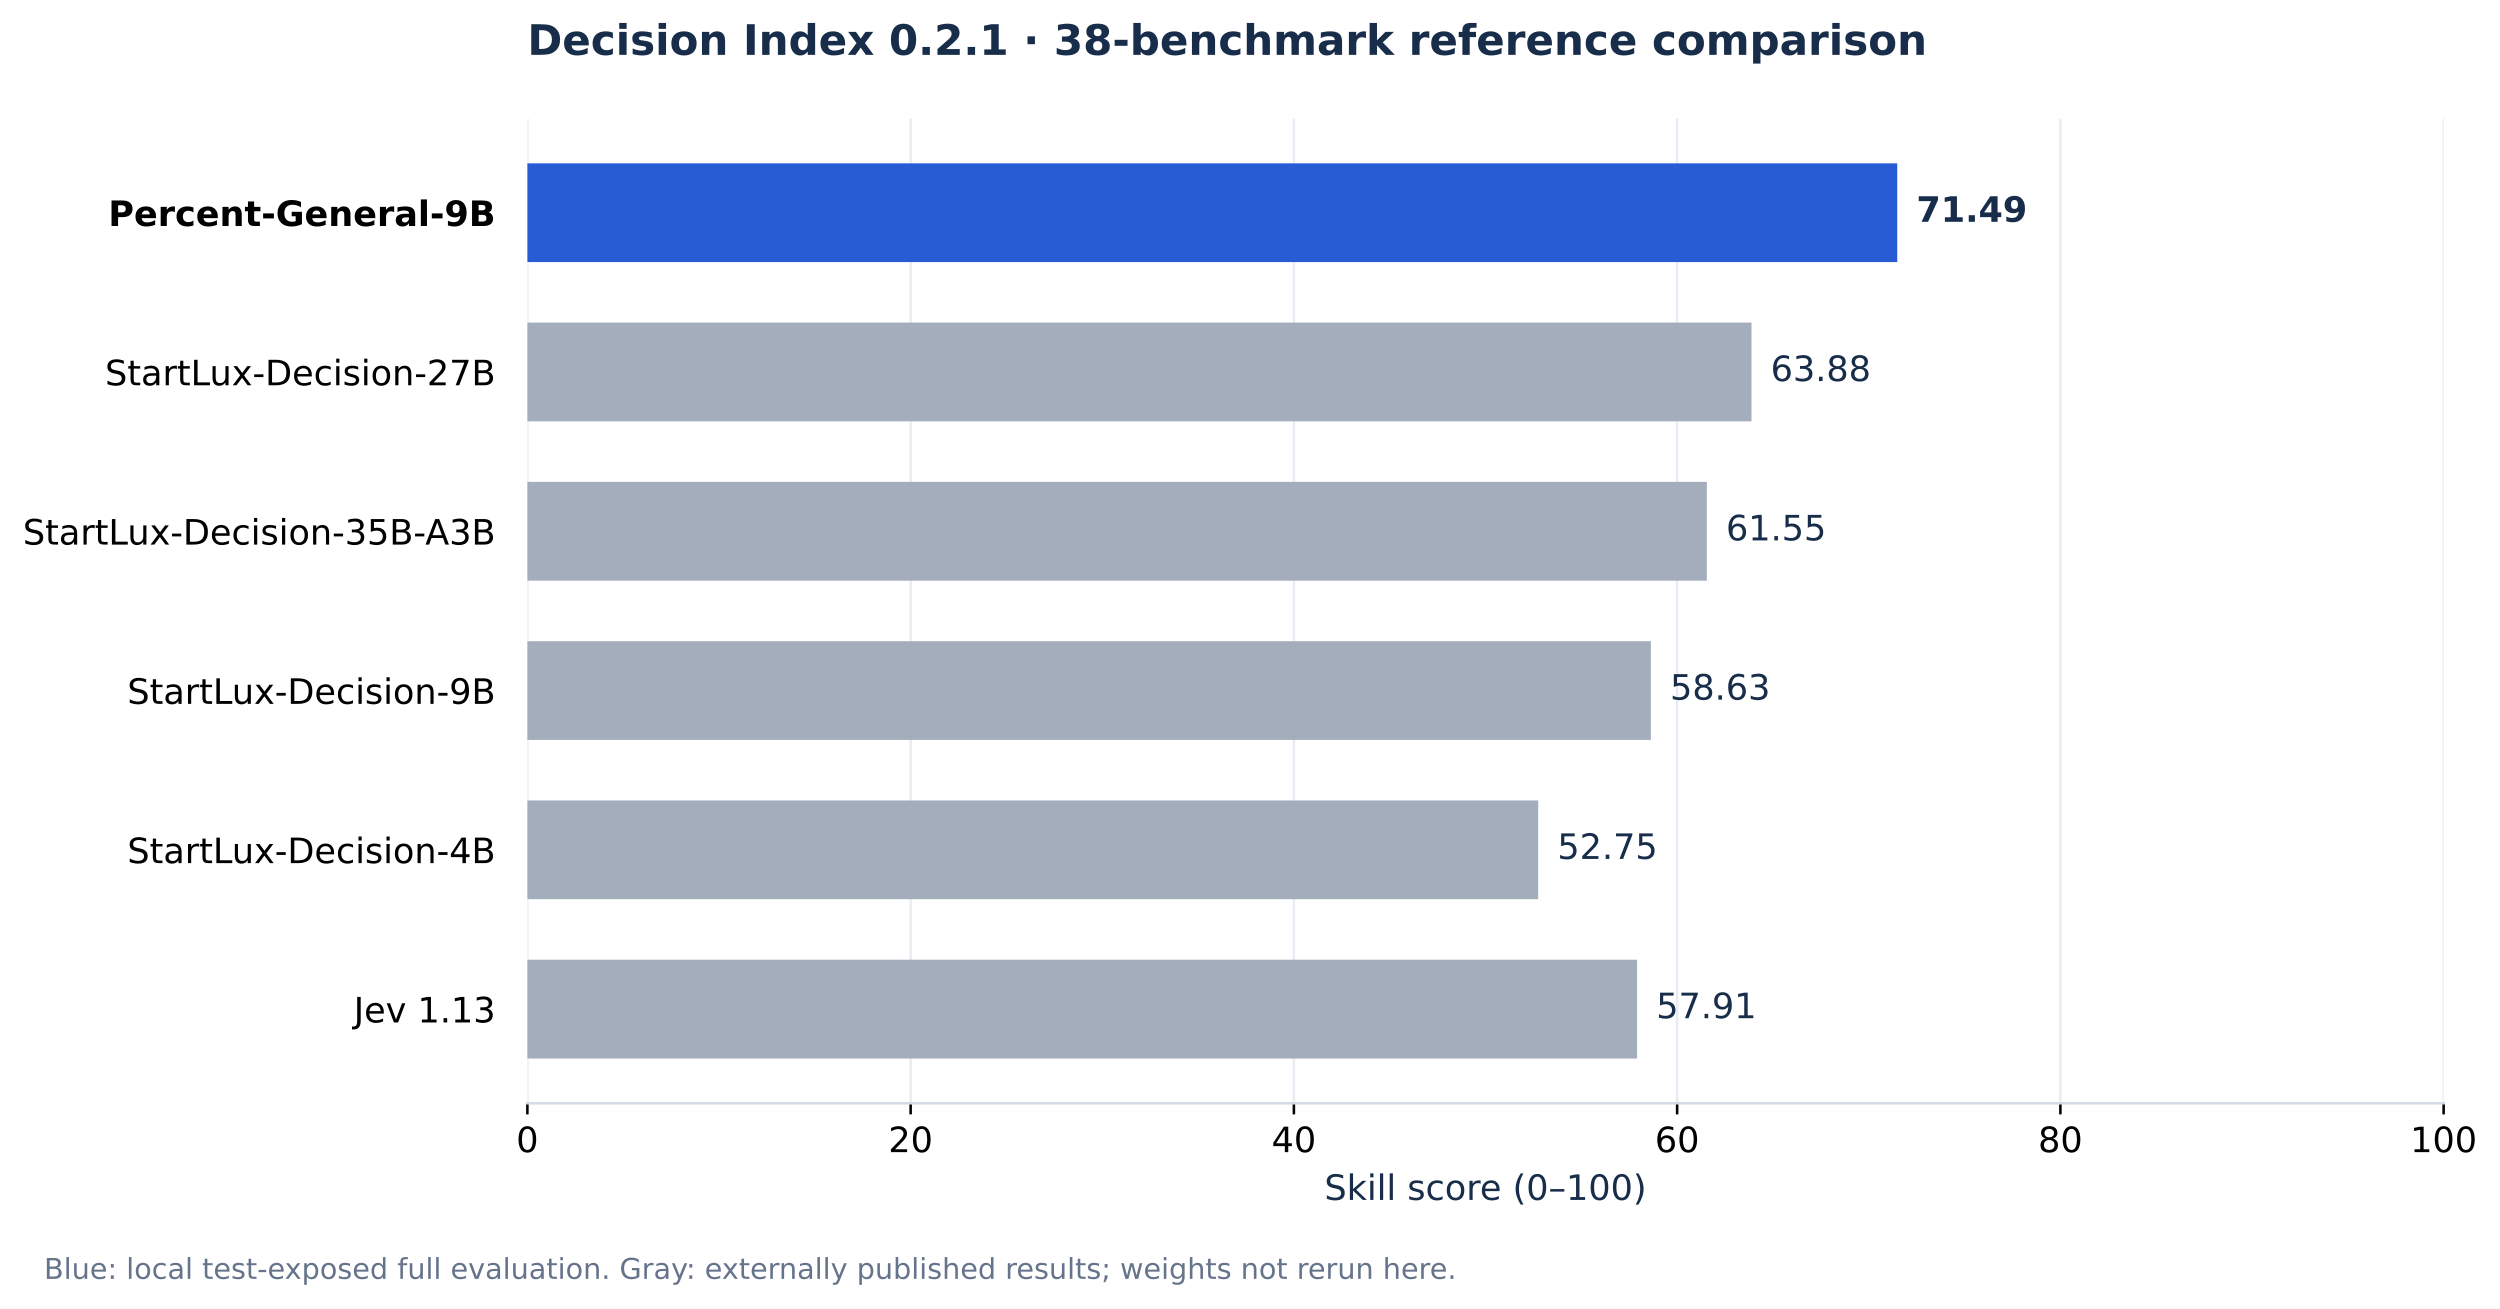
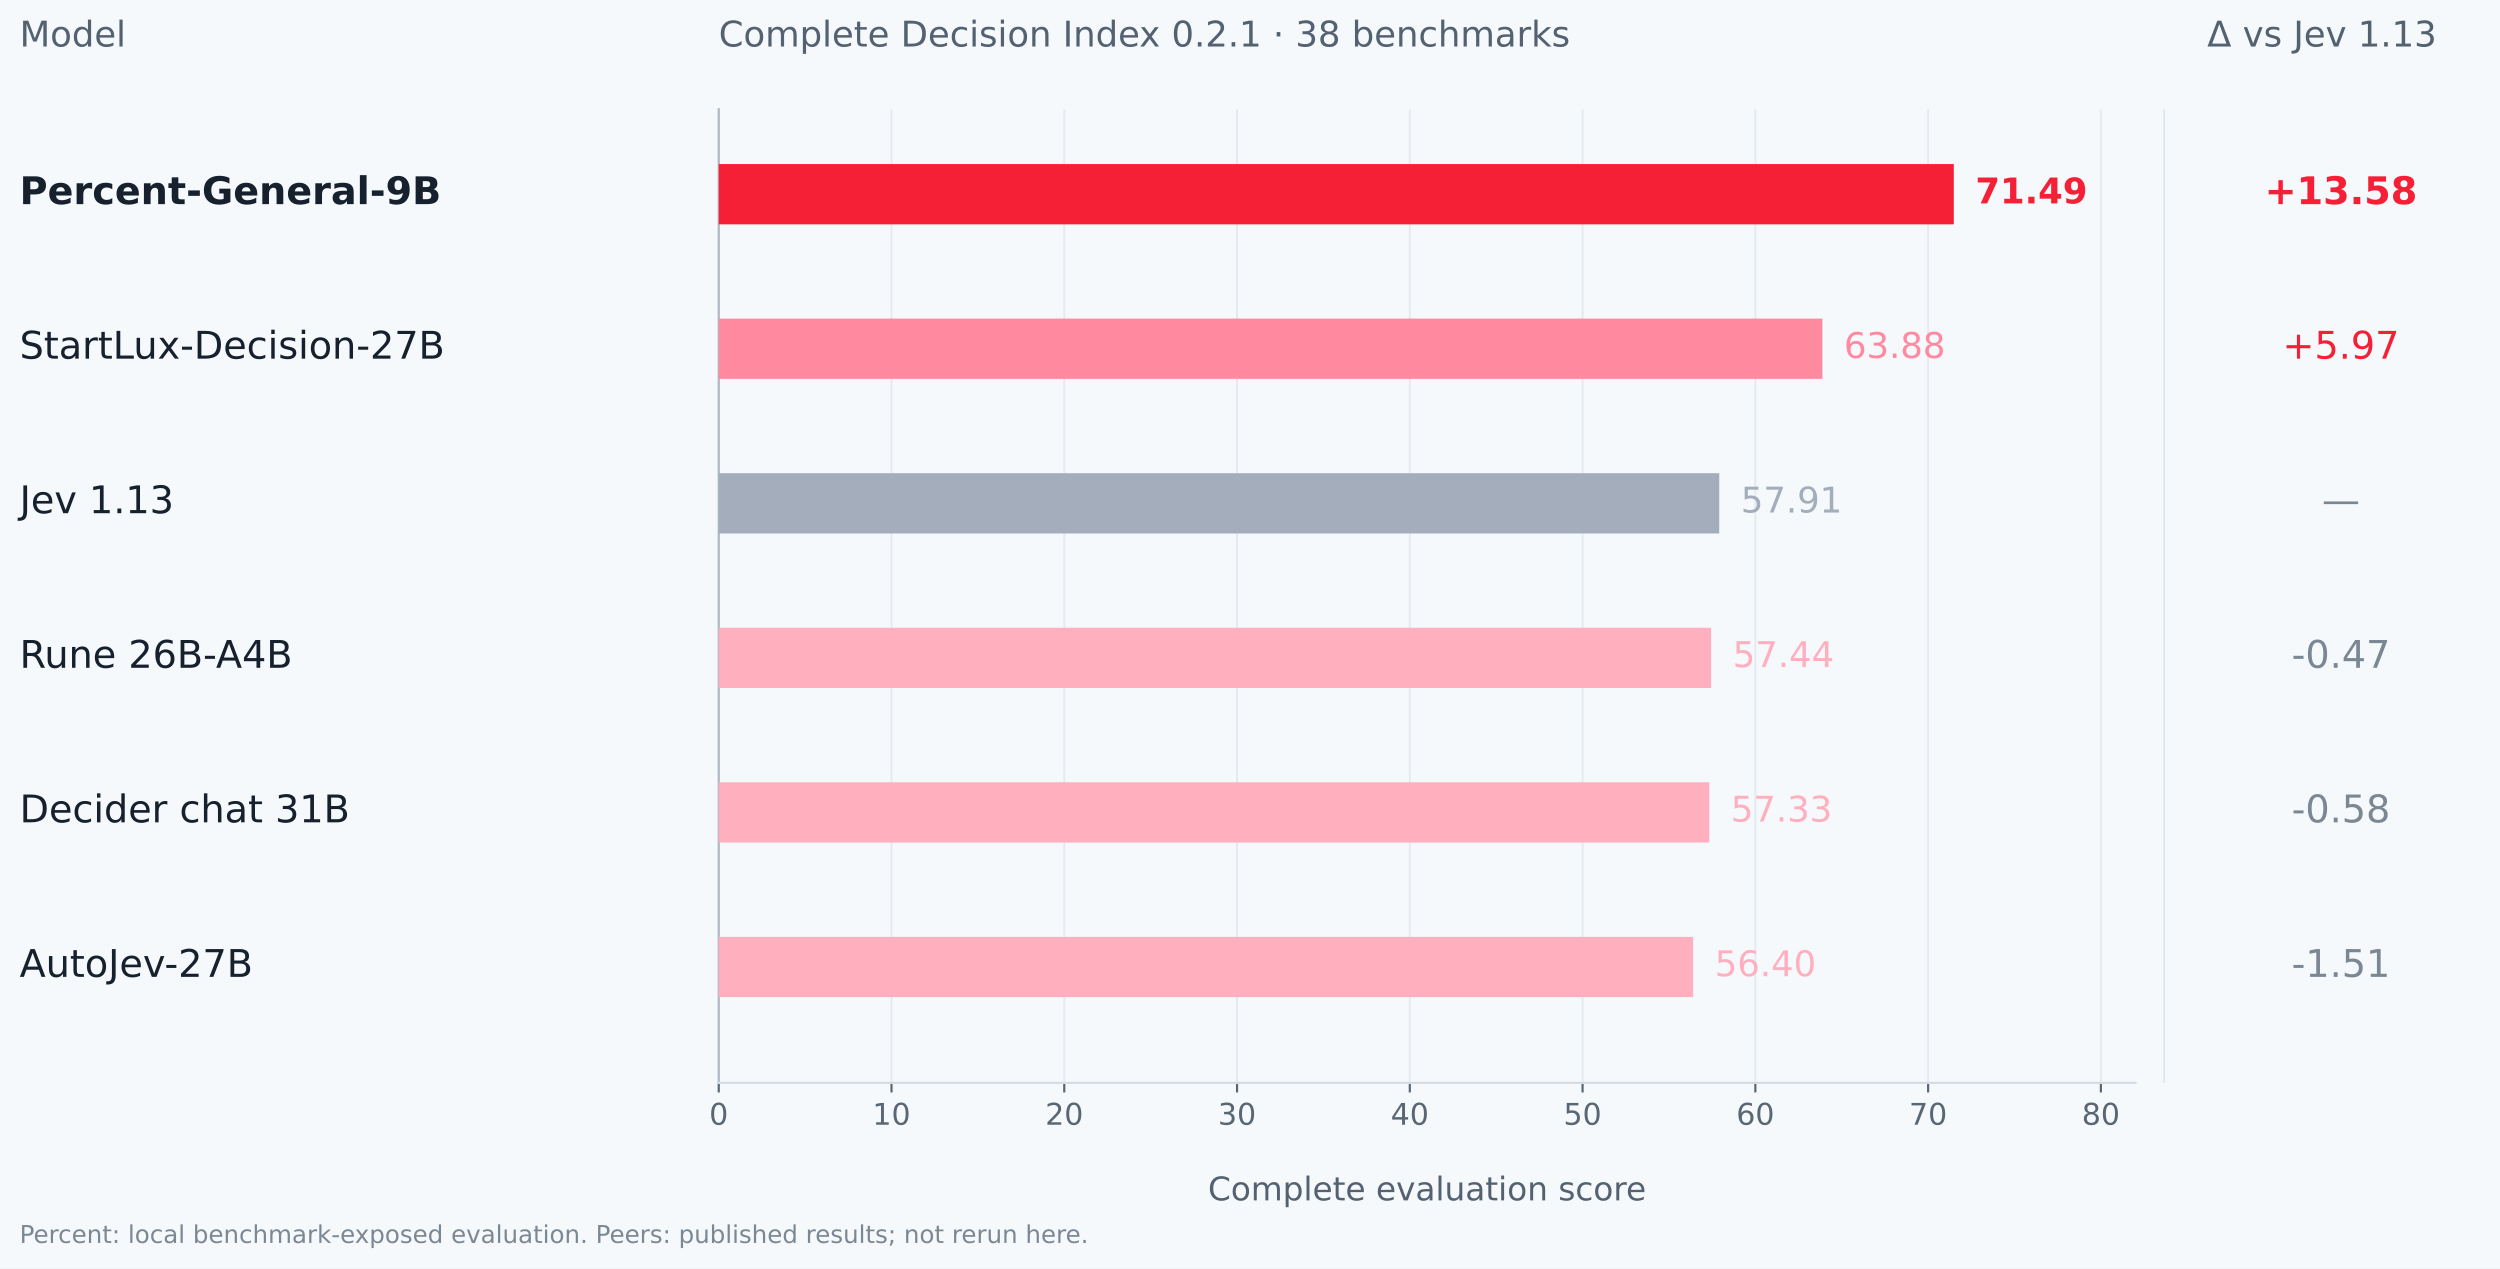
- <svg xmlns="http://www.w3.org/2000/svg" xmlns:xlink="http://www.w3.org/1999/xlink" width="785.004pt" height="410.928pt" viewBox="0 0 785.004 410.928" version="1.1">
+ <svg xmlns="http://www.w3.org/2000/svg" xmlns:xlink="http://www.w3.org/1999/xlink" width="917.64pt" height="465.6pt" viewBox="0 0 917.64 465.6" version="1.1">
  <defs>
    <style type="text/css">*{stroke-linejoin: round; stroke-linecap: butt}</style>
  </defs>
  <g id="figure_1">
    <g id="patch_1">
-       <path d="M 0 410.928  L 785.004 410.928  L 785.004 0  L 0 0  z " style="fill: #ffffff" />
+       <path d="M 0 465.6  L 917.64 465.6  L 917.64 0  L 0 0  z " style="fill: #f5f9fc" />
    </g>
    <g id="axes_1">
+       <g id="text_1">
+         <text style="font-weight: 700; font-size: 14px; font-family: 'DejaVu Sans'; text-anchor: start; fill: #17212e" x="7.2" y="74.918" transform="rotate(-0 7.2 74.91752)">Percent-General-9B</text>
+       </g>
+       <g id="text_2">
+         <text style="font-size: 14px; font-family: 'DejaVu Sans'; text-anchor: start; fill: #17212e" x="7.2" y="131.649" transform="rotate(-0 7.2 131.6489)">StartLux-Decision-27B</text>
+       </g>
+       <g id="text_3">
+         <text style="font-size: 14px; font-family: 'DejaVu Sans'; text-anchor: start; fill: #17212e" x="7.2" y="188.38" transform="rotate(-0 7.2 188.3798)">Jev 1.13</text>
+       </g>
+       <g id="text_4">
+         <text style="font-size: 14px; font-family: 'DejaVu Sans'; text-anchor: start; fill: #17212e" x="7.2" y="245.111" transform="rotate(-0 7.2 245.1113)">Rune 26B-A4B</text>
+       </g>
+       <g id="text_5">
+         <text style="font-size: 14px; font-family: 'DejaVu Sans'; text-anchor: start; fill: #17212e" x="7.2" y="301.843" transform="rotate(-0 7.2 301.8432)">Decider chat 31B</text>
+       </g>
+       <g id="text_6">
+         <text style="font-size: 14px; font-family: 'DejaVu Sans'; text-anchor: start; fill: #17212e" x="7.2" y="358.574" transform="rotate(-0 7.2 358.5741)">AutoJev-27B</text>
+       </g>
+       <g id="text_7">
+         <text style="font-size: 13px; font-family: 'DejaVu Sans'; text-anchor: start; fill: #536171" x="7.2" y="17.078" transform="rotate(-0 7.2 17.07797)">Model</text>
+       </g>
+     </g>
+     <g id="axes_2">
      <g id="patch_2">
-         <path d="M 165.599 346.426  L 767.306 346.426  L 767.306 37.23  L 165.599 37.23  z " style="fill: #ffffff" />
+         <path d="M 263.817 397.486  L 783.825 397.486  L 783.825 40.078  L 263.817 40.078  z " style="fill: #f5f9fc" />
      </g>
      <g id="matplotlib.axis_1">
        <g id="xtick_1">
          <g id="line2d_1">
-             <path d="M 165.599 346.426  L 165.599 37.23  " clip-path="url(#p6db034eb1e)" style="fill: none; stroke: #e8edf4; stroke-width: 0.8; stroke-linecap: square" />
+             <path d="M 263.817 397.486  L 263.817 40.078  " clip-path="url(#p653a524bcb)" style="fill: none; stroke: #dfe6ec; stroke-opacity: 0.8; stroke-width: 0.7; stroke-linecap: square" />
          </g>
          <g id="line2d_2">
            <defs>
-               <path id="m048ce8d014" d="M 0 0  L 0 3.5  " style="stroke: #000000; stroke-width: 0.8" />
+               <path id="mef9430c6c2" d="M 0 0  L 0 3.5  " style="stroke: #596674; stroke-width: 0.8" />
            </defs>
            <g>
-               <use xlink:href="#m048ce8d014" x="165.599" y="346.426" style="stroke: #000000; stroke-width: 0.8" />
-             </g>
-           </g>
-           <g id="text_1">
-             <text style="font-size: 11px; font-family: 'DejaVu Sans'; text-anchor: middle" x="165.599" y="361.783" transform="rotate(-0 165.5986 361.7834)">0</text>
+               <use xlink:href="#mef9430c6c2" x="263.817" y="397.486" style="fill: #596674; stroke: #596674; stroke-width: 0.8" />
+             </g>
+           </g>
+           <g id="text_8">
+             <text style="font-size: 11px; font-family: 'DejaVu Sans'; text-anchor: middle; fill: #596674" x="263.817" y="412.843" transform="rotate(-0 263.817 412.8434)">0</text>
          </g>
        </g>
        <g id="xtick_2">
          <g id="line2d_3">
-             <path d="M 285.94 346.426  L 285.94 37.23  " clip-path="url(#p6db034eb1e)" style="fill: none; stroke: #e8edf4; stroke-width: 0.8; stroke-linecap: square" />
+             <path d="M 327.233 397.486  L 327.233 40.078  " clip-path="url(#p653a524bcb)" style="fill: none; stroke: #dfe6ec; stroke-opacity: 0.8; stroke-width: 0.7; stroke-linecap: square" />
          </g>
          <g id="line2d_4">
            <g>
-               <use xlink:href="#m048ce8d014" x="285.94" y="346.426" style="stroke: #000000; stroke-width: 0.8" />
-             </g>
-           </g>
-           <g id="text_2">
-             <text style="font-size: 11px; font-family: 'DejaVu Sans'; text-anchor: middle" x="285.94" y="361.783" transform="rotate(-0 285.9401 361.7834)">20</text>
+               <use xlink:href="#mef9430c6c2" x="327.233" y="397.486" style="fill: #596674; stroke: #596674; stroke-width: 0.8" />
+             </g>
+           </g>
+           <g id="text_9">
+             <text style="font-size: 11px; font-family: 'DejaVu Sans'; text-anchor: middle; fill: #596674" x="327.233" y="412.843" transform="rotate(-0 327.2326 412.8434)">10</text>
          </g>
        </g>
        <g id="xtick_3">
          <g id="line2d_5">
-             <path d="M 406.282 346.426  L 406.282 37.23  " clip-path="url(#p6db034eb1e)" style="fill: none; stroke: #e8edf4; stroke-width: 0.8; stroke-linecap: square" />
+             <path d="M 390.648 397.486  L 390.648 40.078  " clip-path="url(#p653a524bcb)" style="fill: none; stroke: #dfe6ec; stroke-opacity: 0.8; stroke-width: 0.7; stroke-linecap: square" />
          </g>
          <g id="line2d_6">
            <g>
-               <use xlink:href="#m048ce8d014" x="406.282" y="346.426" style="stroke: #000000; stroke-width: 0.8" />
-             </g>
-           </g>
-           <g id="text_3">
-             <text style="font-size: 11px; font-family: 'DejaVu Sans'; text-anchor: middle" x="406.282" y="361.783" transform="rotate(-0 406.2816 361.7834)">40</text>
+               <use xlink:href="#mef9430c6c2" x="390.648" y="397.486" style="fill: #596674; stroke: #596674; stroke-width: 0.8" />
+             </g>
+           </g>
+           <g id="text_10">
+             <text style="font-size: 11px; font-family: 'DejaVu Sans'; text-anchor: middle; fill: #596674" x="390.648" y="412.843" transform="rotate(-0 390.6482 412.8434)">20</text>
          </g>
        </g>
        <g id="xtick_4">
          <g id="line2d_7">
-             <path d="M 526.623 346.426  L 526.623 37.23  " clip-path="url(#p6db034eb1e)" style="fill: none; stroke: #e8edf4; stroke-width: 0.8; stroke-linecap: square" />
+             <path d="M 454.064 397.486  L 454.064 40.078  " clip-path="url(#p653a524bcb)" style="fill: none; stroke: #dfe6ec; stroke-opacity: 0.8; stroke-width: 0.7; stroke-linecap: square" />
          </g>
          <g id="line2d_8">
            <g>
-               <use xlink:href="#m048ce8d014" x="526.623" y="346.426" style="stroke: #000000; stroke-width: 0.8" />
-             </g>
-           </g>
-           <g id="text_4">
-             <text style="font-size: 11px; font-family: 'DejaVu Sans'; text-anchor: middle" x="526.623" y="361.783" transform="rotate(-0 526.6231 361.7834)">60</text>
+               <use xlink:href="#mef9430c6c2" x="454.064" y="397.486" style="fill: #596674; stroke: #596674; stroke-width: 0.8" />
+             </g>
+           </g>
+           <g id="text_11">
+             <text style="font-size: 11px; font-family: 'DejaVu Sans'; text-anchor: middle; fill: #596674" x="454.064" y="412.843" transform="rotate(-0 454.0638 412.8434)">30</text>
          </g>
        </g>
        <g id="xtick_5">
          <g id="line2d_9">
-             <path d="M 646.965 346.426  L 646.965 37.23  " clip-path="url(#p6db034eb1e)" style="fill: none; stroke: #e8edf4; stroke-width: 0.8; stroke-linecap: square" />
+             <path d="M 517.479 397.486  L 517.479 40.078  " clip-path="url(#p653a524bcb)" style="fill: none; stroke: #dfe6ec; stroke-opacity: 0.8; stroke-width: 0.7; stroke-linecap: square" />
          </g>
          <g id="line2d_10">
            <g>
-               <use xlink:href="#m048ce8d014" x="646.965" y="346.426" style="stroke: #000000; stroke-width: 0.8" />
-             </g>
-           </g>
-           <g id="text_5">
-             <text style="font-size: 11px; font-family: 'DejaVu Sans'; text-anchor: middle" x="646.965" y="361.783" transform="rotate(-0 646.9646 361.7834)">80</text>
+               <use xlink:href="#mef9430c6c2" x="517.479" y="397.486" style="fill: #596674; stroke: #596674; stroke-width: 0.8" />
+             </g>
+           </g>
+           <g id="text_12">
+             <text style="font-size: 11px; font-family: 'DejaVu Sans'; text-anchor: middle; fill: #596674" x="517.479" y="412.843" transform="rotate(-0 517.4794 412.8434)">40</text>
          </g>
        </g>
        <g id="xtick_6">
          <g id="line2d_11">
-             <path d="M 767.306 346.426  L 767.306 37.23  " clip-path="url(#p6db034eb1e)" style="fill: none; stroke: #e8edf4; stroke-width: 0.8; stroke-linecap: square" />
+             <path d="M 580.895 397.486  L 580.895 40.078  " clip-path="url(#p653a524bcb)" style="fill: none; stroke: #dfe6ec; stroke-opacity: 0.8; stroke-width: 0.7; stroke-linecap: square" />
          </g>
          <g id="line2d_12">
            <g>
-               <use xlink:href="#m048ce8d014" x="767.306" y="346.426" style="stroke: #000000; stroke-width: 0.8" />
-             </g>
-           </g>
-           <g id="text_6">
-             <text style="font-size: 11px; font-family: 'DejaVu Sans'; text-anchor: middle" x="767.306" y="361.783" transform="rotate(-0 767.3061 361.7834)">100</text>
-           </g>
-         </g>
-         <g id="text_7">
-           <text style="font-size: 11px; font-family: 'DejaVu Sans'; text-anchor: middle; fill: #172d49" x="466.452" y="376.784" transform="rotate(-0 466.4523 376.7842)">Skill score (0–100)</text>
-         </g>
-       </g>
-       <g id="matplotlib.axis_2">
-         <g id="ytick_1">
-           <g id="line2d_13" />
-           <g id="text_8">
-             <text style="font-weight: 700; font-size: 11px; font-family: 'DejaVu Sans'; text-anchor: end" x="155.599" y="70.968" transform="rotate(-0 155.5986 70.96826)">Percent-General-9B</text>
-           </g>
-         </g>
-         <g id="ytick_2">
-           <g id="line2d_14" />
-           <g id="text_9">
-             <text style="font-size: 11px; font-family: 'DejaVu Sans'; text-anchor: end" x="155.599" y="120.984" transform="rotate(-0 155.5986 120.9838)">StartLux-Decision-27B</text>
-           </g>
-         </g>
-         <g id="ytick_3">
-           <g id="line2d_15" />
-           <g id="text_10">
-             <text style="font-size: 11px; font-family: 'DejaVu Sans'; text-anchor: end" x="155.599" y="170.999" transform="rotate(-0 155.5986 170.9993)">StartLux-Decision-35B-A3B</text>
-           </g>
-         </g>
-         <g id="ytick_4">
-           <g id="line2d_16" />
-           <g id="text_11">
-             <text style="font-size: 11px; font-family: 'DejaVu Sans'; text-anchor: end" x="155.599" y="221.015" transform="rotate(-0 155.5986 221.0148)">StartLux-Decision-9B</text>
-           </g>
-         </g>
-         <g id="ytick_5">
-           <g id="line2d_17" />
-           <g id="text_12">
-             <text style="font-size: 11px; font-family: 'DejaVu Sans'; text-anchor: end" x="155.599" y="271.03" transform="rotate(-0 155.5986 271.0304)">StartLux-Decision-4B</text>
-           </g>
-         </g>
-         <g id="ytick_6">
-           <g id="line2d_18" />
+               <use xlink:href="#mef9430c6c2" x="580.895" y="397.486" style="fill: #596674; stroke: #596674; stroke-width: 0.8" />
+             </g>
+           </g>
          <g id="text_13">
-             <text style="font-size: 11px; font-family: 'DejaVu Sans'; text-anchor: end" x="155.599" y="321.045" transform="rotate(-0 155.5986 321.0455)">Jev 1.13</text>
-           </g>
-         </g>
-       </g>
+             <text style="font-size: 11px; font-family: 'DejaVu Sans'; text-anchor: middle; fill: #596674" x="580.895" y="412.843" transform="rotate(-0 580.895 412.8434)">50</text>
+           </g>
+         </g>
+         <g id="xtick_7">
+           <g id="line2d_13">
+             <path d="M 644.311 397.486  L 644.311 40.078  " clip-path="url(#p653a524bcb)" style="fill: none; stroke: #dfe6ec; stroke-opacity: 0.8; stroke-width: 0.7; stroke-linecap: square" />
+           </g>
+           <g id="line2d_14">
+             <g>
+               <use xlink:href="#mef9430c6c2" x="644.311" y="397.486" style="fill: #596674; stroke: #596674; stroke-width: 0.8" />
+             </g>
+           </g>
+           <g id="text_14">
+             <text style="font-size: 11px; font-family: 'DejaVu Sans'; text-anchor: middle; fill: #596674" x="644.311" y="412.843" transform="rotate(-0 644.3106 412.8434)">60</text>
+           </g>
+         </g>
+         <g id="xtick_8">
+           <g id="line2d_15">
+             <path d="M 707.726 397.486  L 707.726 40.078  " clip-path="url(#p653a524bcb)" style="fill: none; stroke: #dfe6ec; stroke-opacity: 0.8; stroke-width: 0.7; stroke-linecap: square" />
+           </g>
+           <g id="line2d_16">
+             <g>
+               <use xlink:href="#mef9430c6c2" x="707.726" y="397.486" style="fill: #596674; stroke: #596674; stroke-width: 0.8" />
+             </g>
+           </g>
+           <g id="text_15">
+             <text style="font-size: 11px; font-family: 'DejaVu Sans'; text-anchor: middle; fill: #596674" x="707.726" y="412.843" transform="rotate(-0 707.7262 412.8434)">70</text>
+           </g>
+         </g>
+         <g id="xtick_9">
+           <g id="line2d_17">
+             <path d="M 771.142 397.486  L 771.142 40.078  " clip-path="url(#p653a524bcb)" style="fill: none; stroke: #dfe6ec; stroke-opacity: 0.8; stroke-width: 0.7; stroke-linecap: square" />
+           </g>
+           <g id="line2d_18">
+             <g>
+               <use xlink:href="#mef9430c6c2" x="771.142" y="397.486" style="fill: #596674; stroke: #596674; stroke-width: 0.8" />
+             </g>
+           </g>
+           <g id="text_16">
+             <text style="font-size: 11px; font-family: 'DejaVu Sans'; text-anchor: middle; fill: #596674" x="771.142" y="412.843" transform="rotate(-0 771.1418 412.8434)">80</text>
+           </g>
+         </g>
+         <g id="text_17">
+           <text style="font-size: 12px; font-family: 'DejaVu Sans'; text-anchor: middle; fill: #536171" x="523.821" y="440.604" transform="rotate(-0 523.821 440.6041)">Complete evaluation score</text>
+         </g>
+       </g>
+       <g id="matplotlib.axis_2" />
      <g id="patch_3">
-         <path d="M 165.599 51.284  L 595.738 51.284  L 595.738 82.294  L 165.599 82.294  z " clip-path="url(#p6db034eb1e)" style="fill: #275cd5" />
+         <path d="M 263.817 397.486  L 263.817 40.078  " style="fill: none; stroke: #aeb8c1; stroke-width: 0.8; stroke-linejoin: miter; stroke-linecap: square" />
      </g>
      <g id="patch_4">
-         <path d="M 165.599 101.3  L 549.969 101.3  L 549.969 132.309  L 165.599 132.309  z " clip-path="url(#p6db034eb1e)" style="fill: #a3adbc" />
+         <path d="M 263.817 397.486  L 783.825 397.486  " style="fill: none; stroke: #d5dce5; stroke-width: 0.8; stroke-linejoin: miter; stroke-linecap: square" />
      </g>
      <g id="patch_5">
-         <path d="M 165.599 151.315  L 535.95 151.315  L 535.95 182.325  L 165.599 182.325  z " clip-path="url(#p6db034eb1e)" style="fill: #a3adbc" />
+         <path d="M 263.817 60.218  L 717.152 60.218  L 717.152 82.343  L 263.817 82.343  z " clip-path="url(#p653a524bcb)" style="fill: #f51f36" />
      </g>
      <g id="patch_6">
-         <path d="M 165.599 201.331  L 518.38 201.331  L 518.38 232.341  L 165.599 232.341  z " clip-path="url(#p6db034eb1e)" style="fill: #a3adbc" />
+         <path d="M 263.817 116.949  L 668.916 116.949  L 668.916 139.074  L 263.817 139.074  z " clip-path="url(#p653a524bcb)" style="fill: #ff899f" />
      </g>
      <g id="patch_7">
-         <path d="M 165.599 251.346  L 482.999 251.346  L 482.999 282.356  L 165.599 282.356  z " clip-path="url(#p6db034eb1e)" style="fill: #a3adbc" />
+         <path d="M 263.817 173.68  L 631.057 173.68  L 631.057 195.806  L 263.817 195.806  z " clip-path="url(#p653a524bcb)" style="fill: #a3adbc" />
      </g>
      <g id="patch_8">
-         <path d="M 165.599 301.362  L 514.047 301.362  L 514.047 332.372  L 165.599 332.372  z " clip-path="url(#p6db034eb1e)" style="fill: #a3adbc" />
+         <path d="M 263.817 230.412  L 628.076 230.412  L 628.076 252.537  L 263.817 252.537  z " clip-path="url(#p653a524bcb)" style="fill: #ffafbe" />
      </g>
      <g id="patch_9">
-         <path d="M 165.599 346.426  L 767.306 346.426  " style="fill: none; stroke: #d5dce5; stroke-width: 0.8; stroke-linejoin: miter; stroke-linecap: square" />
-       </g>
-       <g id="text_14">
-         <text style="font-weight: 700; font-size: 11px; font-family: 'DejaVu Sans'; text-anchor: start; fill: #172d49" x="601.755" y="69.647" transform="rotate(-0 601.7548 69.64654)">71.49</text>
-       </g>
-       <g id="text_15">
-         <text style="font-size: 11px; font-family: 'DejaVu Sans'; text-anchor: start; fill: #172d49" x="555.986" y="119.662" transform="rotate(-0 555.9864 119.6621)">63.88</text>
-       </g>
-       <g id="text_16">
-         <text style="font-size: 11px; font-family: 'DejaVu Sans'; text-anchor: start; fill: #172d49" x="541.967" y="169.678" transform="rotate(-0 541.9666 169.6776)">61.55</text>
-       </g>
-       <g id="text_17">
-         <text style="font-size: 11px; font-family: 'DejaVu Sans'; text-anchor: start; fill: #172d49" x="524.397" y="219.693" transform="rotate(-0 524.3968 219.6931)">58.63</text>
+         <path d="M 263.817 287.143  L 627.379 287.143  L 627.379 309.269  L 263.817 309.269  z " clip-path="url(#p653a524bcb)" style="fill: #ffafbe" />
+       </g>
+       <g id="patch_10">
+         <path d="M 263.817 343.875  L 621.481 343.875  L 621.481 366  L 263.817 366  z " clip-path="url(#p653a524bcb)" style="fill: #ffafbe" />
      </g>
      <g id="text_18">
-         <text style="font-size: 11px; font-family: 'DejaVu Sans'; text-anchor: start; fill: #172d49" x="489.016" y="269.709" transform="rotate(-0 489.0164 269.7087)">52.75</text>
+         <text style="font-weight: 700; font-size: 13px; font-family: 'DejaVu Sans'; text-anchor: start; fill: #f51f36" x="725.079" y="74.657" transform="rotate(-0 725.0793 74.65721)">71.49</text>
      </g>
      <g id="text_19">
-         <text style="font-size: 11px; font-family: 'DejaVu Sans'; text-anchor: start; fill: #172d49" x="520.064" y="319.724" transform="rotate(-0 520.0645 319.7242)">57.91</text>
+         <text style="font-size: 13px; font-family: 'DejaVu Sans'; text-anchor: start; fill: #ff899f" x="676.843" y="131.389" transform="rotate(-0 676.8428 131.3886)">63.88</text>
      </g>
      <g id="text_20">
-         <text style="font-weight: 700; font-size: 13.2px; font-family: 'DejaVu Sans'; text-anchor: start; fill: #172d49" x="165.599" y="17.23" transform="rotate(-0 165.5986 17.22994)">Decision Index 0.2.1 · 38-benchmark reference comparison</text>
-       </g>
-     </g>
-     <g id="text_21">
-       <text style="font-size: 9px; font-family: 'DejaVu Sans'; text-anchor: start; fill: #66748b" x="13.826" y="401.566" transform="rotate(-0 13.82609 401.5659)">Blue: local test-exposed full evaluation. Gray: externally published results; weights not rerun here.</text>
+         <text style="font-size: 13px; font-family: 'DejaVu Sans'; text-anchor: start; fill: #a3adbc" x="638.984" y="188.12" transform="rotate(-0 638.9837 188.1201)">57.91</text>
+       </g>
+       <g id="text_21">
+         <text style="font-size: 13px; font-family: 'DejaVu Sans'; text-anchor: start; fill: #ffafbe" x="636.003" y="244.851" transform="rotate(-0 636.0032 244.8515)">57.44</text>
+       </g>
+       <g id="text_22">
+         <text style="font-size: 13px; font-family: 'DejaVu Sans'; text-anchor: start; fill: #ffafbe" x="635.306" y="301.583" transform="rotate(-0 635.3056 301.5829)">57.33</text>
+       </g>
+       <g id="text_23">
+         <text style="font-size: 13px; font-family: 'DejaVu Sans'; text-anchor: start; fill: #ffafbe" x="629.408" y="358.314" transform="rotate(-0 629.408 358.3143)">56.40</text>
+       </g>
+       <g id="text_24">
+         <text style="font-size: 13px; font-family: 'DejaVu Sans'; text-anchor: start; fill: #536171" x="263.817" y="17.078" transform="rotate(-0 263.817 17.07797)">Complete Decision Index 0.2.1 · 38 benchmarks</text>
+       </g>
+     </g>
+     <g id="axes_3">
+       <g id="patch_11">
+         <path d="M 794.122 397.486  L 910.44 397.486  L 910.44 40.078  L 794.122 40.078  z " style="fill: #f5f9fc" />
+       </g>
+       <g id="matplotlib.axis_3" />
+       <g id="matplotlib.axis_4" />
+       <g id="line2d_19">
+         <path d="M 794.122 397.486  L 794.122 40.078  " clip-path="url(#pca6221b501)" style="fill: none; stroke: #d6e0e7; stroke-linecap: square" />
+       </g>
+       <g id="text_25">
+         <text style="font-weight: 700; font-size: 14px; font-family: 'DejaVu Sans'; text-anchor: middle; fill: #f51f36" x="859.26" y="74.917" transform="rotate(-0 859.2603 74.91697)">+13.58</text>
+       </g>
+       <g id="text_26">
+         <text style="font-size: 14px; font-family: 'DejaVu Sans'; text-anchor: middle; fill: #f51f36" x="859.26" y="131.648" transform="rotate(-0 859.2603 131.6484)">+5.97</text>
+       </g>
+       <g id="text_27">
+         <text style="font-size: 14px; font-family: 'DejaVu Sans'; text-anchor: middle; fill: #7c8794" x="859.26" y="188.38" transform="rotate(-0 859.2603 188.3798)">—</text>
+       </g>
+       <g id="text_28">
+         <text style="font-size: 14px; font-family: 'DejaVu Sans'; text-anchor: middle; fill: #7c8794" x="859.26" y="245.111" transform="rotate(-0 859.2603 245.1113)">-0.47</text>
+       </g>
+       <g id="text_29">
+         <text style="font-size: 14px; font-family: 'DejaVu Sans'; text-anchor: middle; fill: #7c8794" x="859.26" y="301.843" transform="rotate(-0 859.2603 301.8427)">-0.58</text>
+       </g>
+       <g id="text_30">
+         <text style="font-size: 14px; font-family: 'DejaVu Sans'; text-anchor: middle; fill: #7c8794" x="859.26" y="358.574" transform="rotate(-0 859.2603 358.5741)">-1.51</text>
+       </g>
+       <g id="text_31">
+         <text style="font-size: 13px; font-family: 'DejaVu Sans'; text-anchor: middle; fill: #536171" x="852.281" y="17.078" transform="rotate(-0 852.2812 17.07797)">Δ vs Jev 1.13</text>
+       </g>
+     </g>
+     <g id="text_32">
+       <text style="font-size: 9px; font-family: 'DejaVu Sans'; text-anchor: start; fill: #7c8794" x="7.2" y="456.238" transform="rotate(-0 7.2 456.238)">Percent: local benchmark-exposed evaluation. Peers: published results; not rerun here.</text>
    </g>
  </g>
  <defs>
-     <clipPath id="p6db034eb1e">
-       <rect x="165.599" y="37.23" width="601.707" height="309.196" />
+     <clipPath id="p653a524bcb">
+       <rect x="263.817" y="40.078" width="520.008" height="357.408" />
+     </clipPath>
+     <clipPath id="pca6221b501">
+       <rect x="794.122" y="40.078" width="116.318" height="357.408" />
    </clipPath>
  </defs>
</svg>
